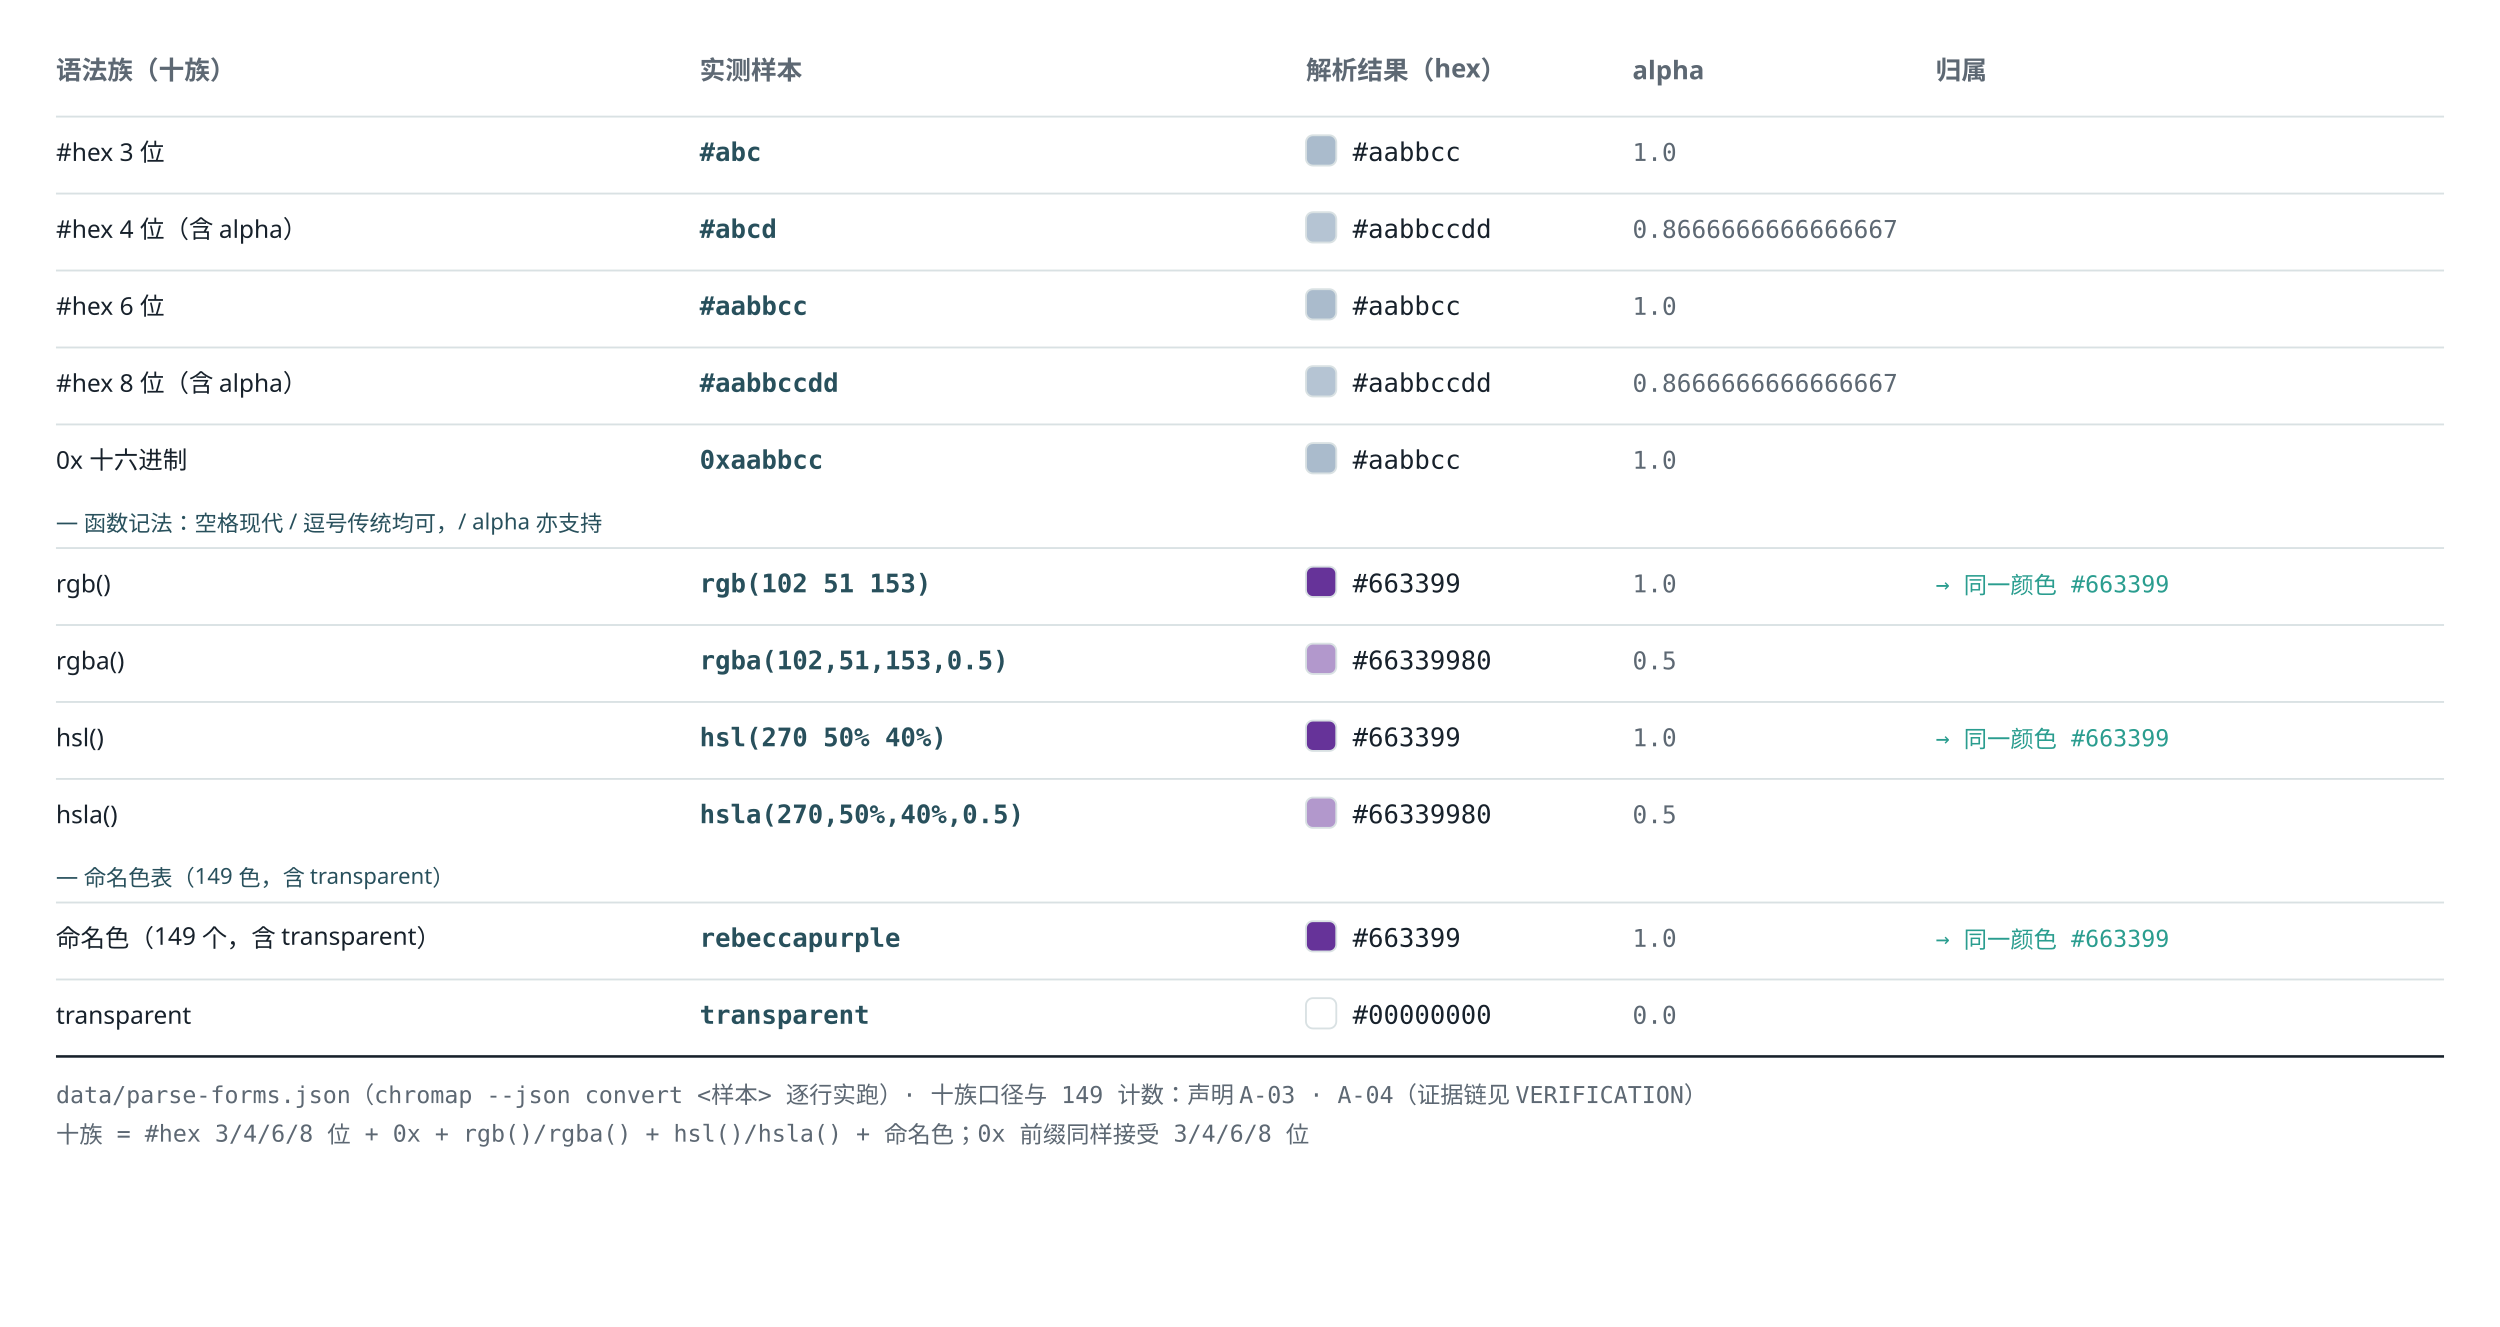
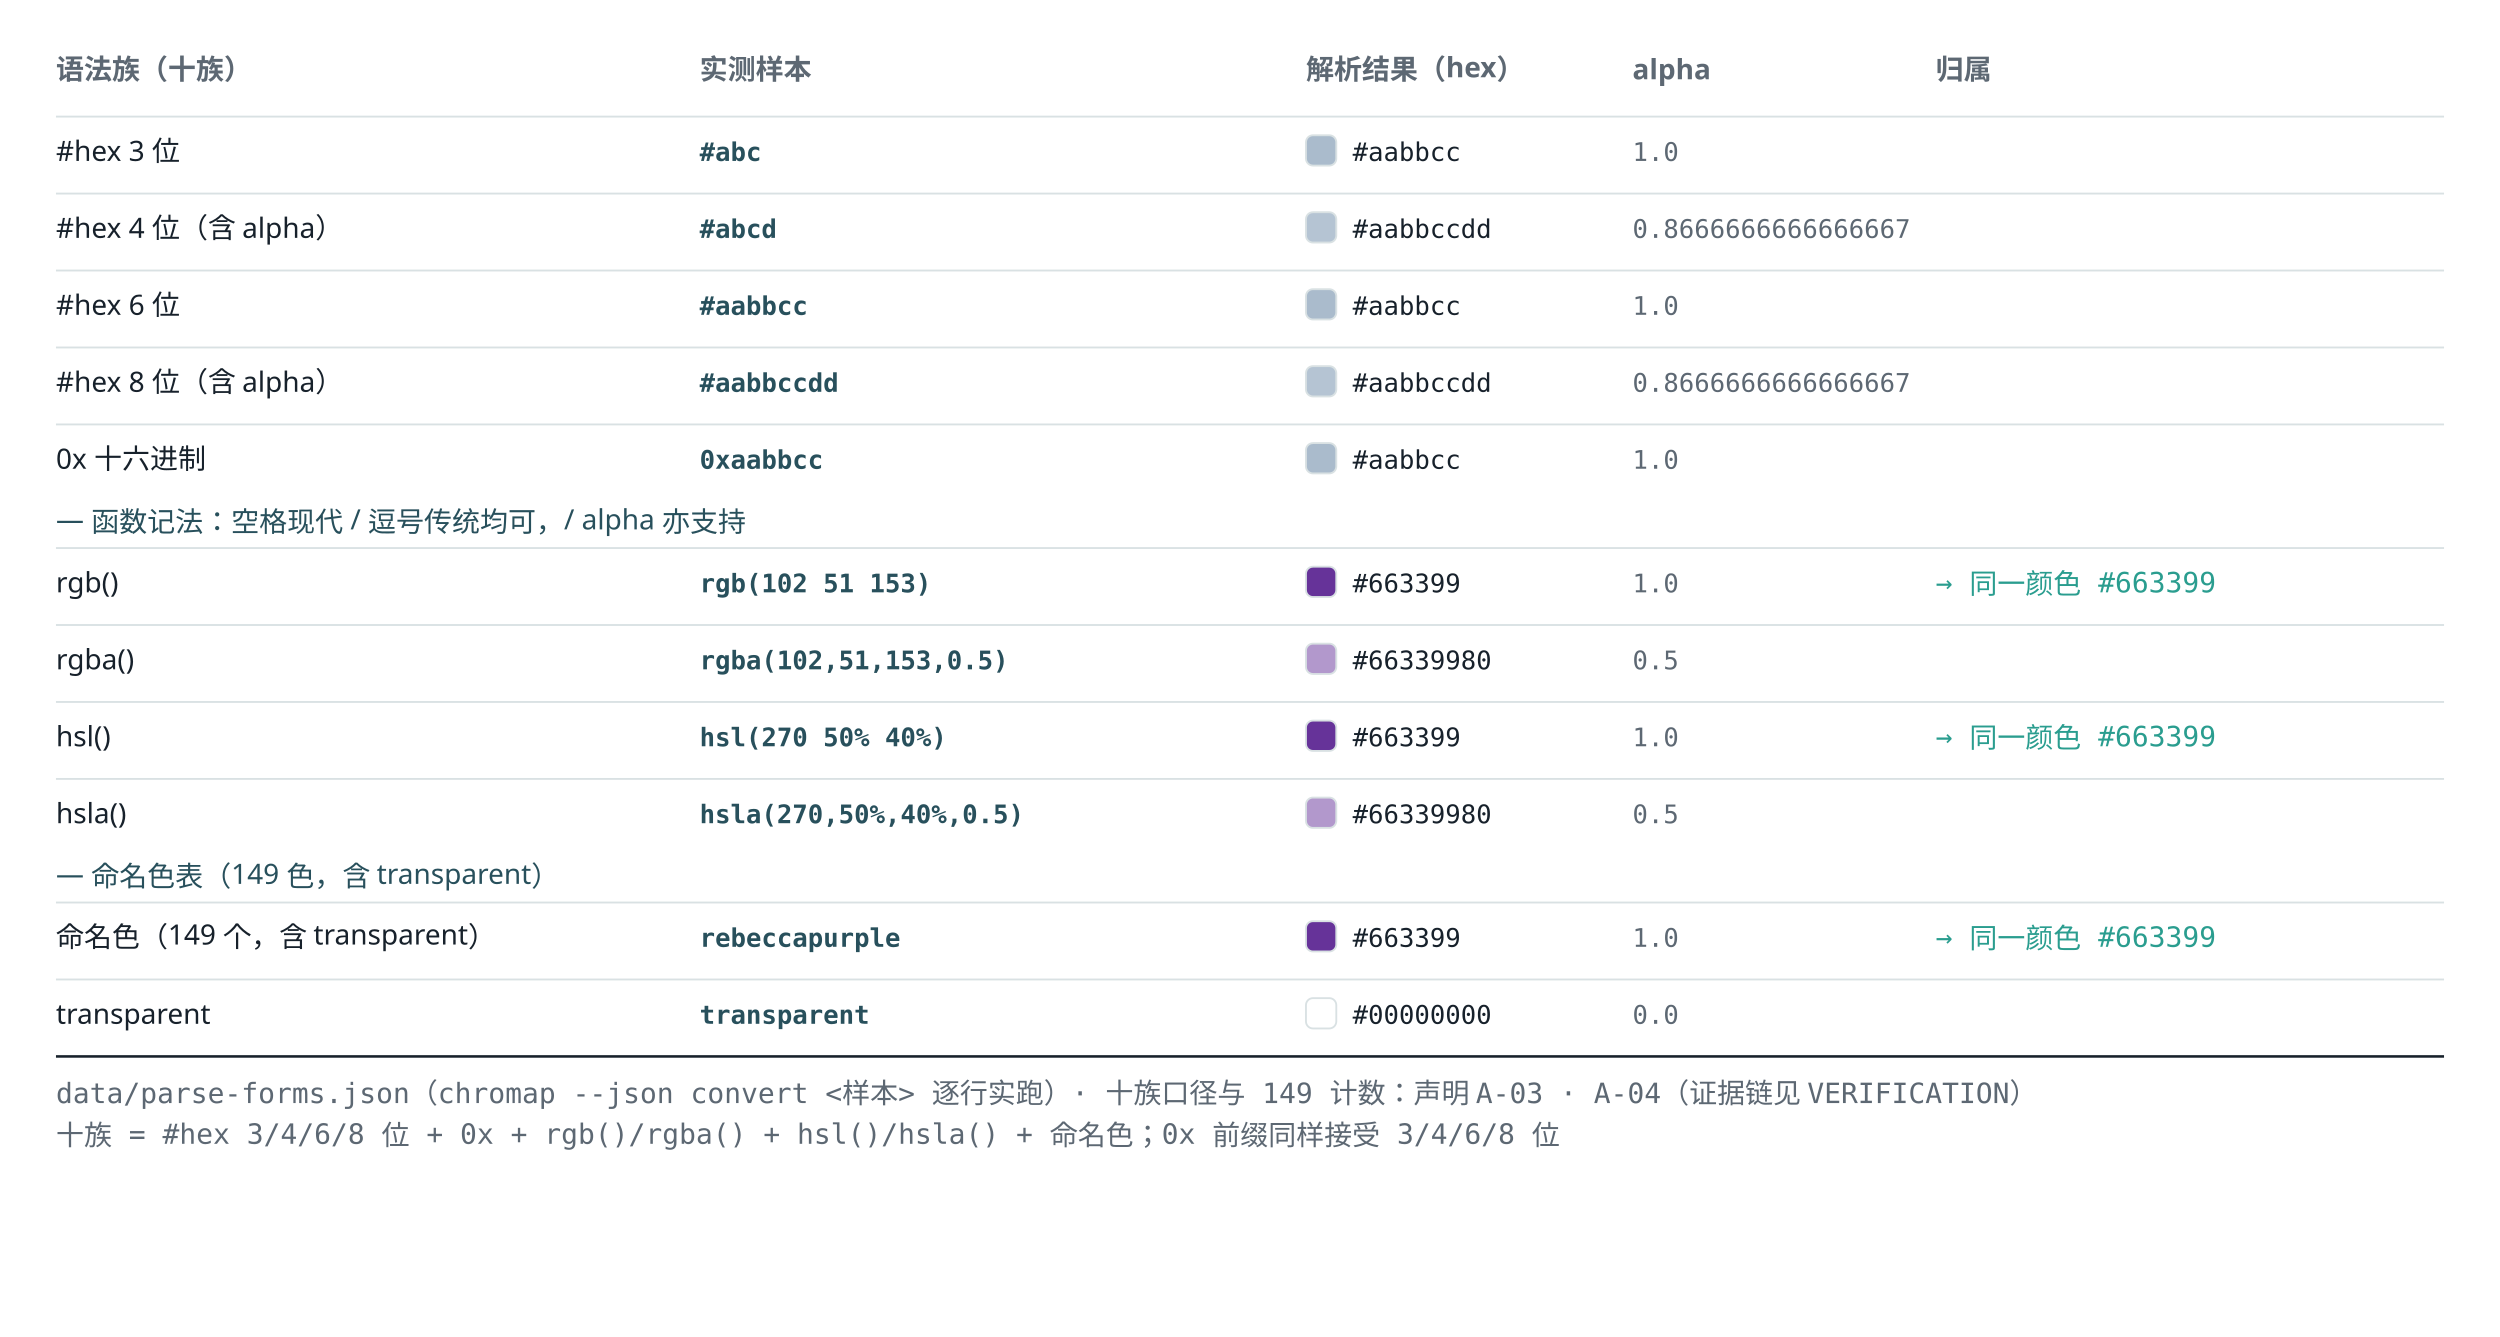
- <svg xmlns="http://www.w3.org/2000/svg" id="p-parse" viewBox="0 0 1072 569" width="1072" height="569" role="img">
+ <svg xmlns="http://www.w3.org/2000/svg" id="p-parse" viewBox="0 0 1072 573" width="1072" height="573" role="img">
  <defs>
    <marker id="p-parse-arrow" viewBox="0 0 10 10" refX="8.5" refY="5" markerWidth="5" markerHeight="5" orient="auto-start-reverse">
      <path d="M 0,1 L 9,5 L 0,9 z" fill="#356A79" />
    </marker>
  </defs>
-   <text x="24" y="34" font-size="11" fill="#5D6873" font-family="'Source Han Sans SC','PingFang SC',sans-serif" font-weight="600" text-anchor="start">语法族（十族）</text>
-   <text x="300" y="34" font-size="11" fill="#5D6873" font-family="'Source Han Sans SC','PingFang SC',sans-serif" font-weight="600" text-anchor="start">实测样本</text>
-   <text x="560" y="34" font-size="11" fill="#5D6873" font-family="'Source Han Sans SC','PingFang SC',sans-serif" font-weight="600" text-anchor="start">解析结果（hex）</text>
-   <text x="700" y="34" font-size="11" fill="#5D6873" font-family="'Source Han Sans SC','PingFang SC',sans-serif" font-weight="600" text-anchor="start">alpha</text>
-   <text x="830" y="34" font-size="11" fill="#5D6873" font-family="'Source Han Sans SC','PingFang SC',sans-serif" font-weight="600" text-anchor="start">归属</text>
+   <text x="24" y="34" font-size="12" fill="#5D6873" font-family="'Source Han Sans SC','PingFang SC',sans-serif" font-weight="600" text-anchor="start">语法族（十族）</text>
+   <text x="300" y="34" font-size="12" fill="#5D6873" font-family="'Source Han Sans SC','PingFang SC',sans-serif" font-weight="600" text-anchor="start">实测样本</text>
+   <text x="560" y="34" font-size="12" fill="#5D6873" font-family="'Source Han Sans SC','PingFang SC',sans-serif" font-weight="600" text-anchor="start">解析结果（hex）</text>
+   <text x="700" y="34" font-size="12" fill="#5D6873" font-family="'Source Han Sans SC','PingFang SC',sans-serif" font-weight="600" text-anchor="start">alpha</text>
+   <text x="830" y="34" font-size="12" fill="#5D6873" font-family="'Source Han Sans SC','PingFang SC',sans-serif" font-weight="600" text-anchor="start">归属</text>
  <line x1="24" y1="50" x2="1048" y2="50" stroke="#D9E1E3" stroke-width="0.8" stroke-linecap="butt" />
-   <text x="24" y="69" font-size="10.5" fill="#17212B" font-family="'Source Han Sans SC','PingFang SC',sans-serif" font-weight="400" text-anchor="start">#hex 3 位</text>
+   <text x="24" y="69" font-size="12" fill="#17212B" font-family="'Source Han Sans SC','PingFang SC',sans-serif" font-weight="400" text-anchor="start">#hex 3 位</text>
  <text x="300" y="69" font-size="11" fill="#28505C" font-family="'0xProto Nerd Font','SF Mono',Menlo,monospace" font-weight="600" text-anchor="start">#abc</text>
  <rect x="560" y="58" width="13" height="13" fill="#aabbcc" rx="3" stroke="#D9E1E3" stroke-width="0.8" />
  <text x="580" y="69" font-size="11" fill="#17212B" font-family="'0xProto Nerd Font','SF Mono',Menlo,monospace" font-weight="400" text-anchor="start">#aabbcc</text>
-   <text x="700" y="69" font-size="10.5" fill="#5D6873" font-family="'0xProto Nerd Font','SF Mono',Menlo,monospace" font-weight="400" text-anchor="start">1.0</text>
+   <text x="700" y="69" font-size="11" fill="#5D6873" font-family="'0xProto Nerd Font','SF Mono',Menlo,monospace" font-weight="400" text-anchor="start">1.0</text>
  <line x1="24" y1="83" x2="1048" y2="83" stroke="#D9E1E3" stroke-width="0.8" stroke-linecap="butt" />
-   <text x="24" y="102" font-size="10.5" fill="#17212B" font-family="'Source Han Sans SC','PingFang SC',sans-serif" font-weight="400" text-anchor="start">#hex 4 位（含 alpha）</text>
+   <text x="24" y="102" font-size="12" fill="#17212B" font-family="'Source Han Sans SC','PingFang SC',sans-serif" font-weight="400" text-anchor="start">#hex 4 位（含 alpha）</text>
  <text x="300" y="102" font-size="11" fill="#28505C" font-family="'0xProto Nerd Font','SF Mono',Menlo,monospace" font-weight="600" text-anchor="start">#abcd</text>
  <rect x="560" y="91" width="13" height="13" fill="#aabbccdd" rx="3" stroke="#D9E1E3" stroke-width="0.8" />
  <text x="580" y="102" font-size="11" fill="#17212B" font-family="'0xProto Nerd Font','SF Mono',Menlo,monospace" font-weight="400" text-anchor="start">#aabbccdd</text>
-   <text x="700" y="102" font-size="10.5" fill="#5D6873" font-family="'0xProto Nerd Font','SF Mono',Menlo,monospace" font-weight="400" text-anchor="start">0.8666666666666667</text>
+   <text x="700" y="102" font-size="11" fill="#5D6873" font-family="'0xProto Nerd Font','SF Mono',Menlo,monospace" font-weight="400" text-anchor="start">0.8666666666666667</text>
  <line x1="24" y1="116" x2="1048" y2="116" stroke="#D9E1E3" stroke-width="0.8" stroke-linecap="butt" />
-   <text x="24" y="135" font-size="10.5" fill="#17212B" font-family="'Source Han Sans SC','PingFang SC',sans-serif" font-weight="400" text-anchor="start">#hex 6 位</text>
+   <text x="24" y="135" font-size="12" fill="#17212B" font-family="'Source Han Sans SC','PingFang SC',sans-serif" font-weight="400" text-anchor="start">#hex 6 位</text>
  <text x="300" y="135" font-size="11" fill="#28505C" font-family="'0xProto Nerd Font','SF Mono',Menlo,monospace" font-weight="600" text-anchor="start">#aabbcc</text>
  <rect x="560" y="124" width="13" height="13" fill="#aabbcc" rx="3" stroke="#D9E1E3" stroke-width="0.8" />
  <text x="580" y="135" font-size="11" fill="#17212B" font-family="'0xProto Nerd Font','SF Mono',Menlo,monospace" font-weight="400" text-anchor="start">#aabbcc</text>
-   <text x="700" y="135" font-size="10.5" fill="#5D6873" font-family="'0xProto Nerd Font','SF Mono',Menlo,monospace" font-weight="400" text-anchor="start">1.0</text>
+   <text x="700" y="135" font-size="11" fill="#5D6873" font-family="'0xProto Nerd Font','SF Mono',Menlo,monospace" font-weight="400" text-anchor="start">1.0</text>
  <line x1="24" y1="149" x2="1048" y2="149" stroke="#D9E1E3" stroke-width="0.8" stroke-linecap="butt" />
-   <text x="24" y="168" font-size="10.5" fill="#17212B" font-family="'Source Han Sans SC','PingFang SC',sans-serif" font-weight="400" text-anchor="start">#hex 8 位（含 alpha）</text>
+   <text x="24" y="168" font-size="12" fill="#17212B" font-family="'Source Han Sans SC','PingFang SC',sans-serif" font-weight="400" text-anchor="start">#hex 8 位（含 alpha）</text>
  <text x="300" y="168" font-size="11" fill="#28505C" font-family="'0xProto Nerd Font','SF Mono',Menlo,monospace" font-weight="600" text-anchor="start">#aabbccdd</text>
  <rect x="560" y="157" width="13" height="13" fill="#aabbccdd" rx="3" stroke="#D9E1E3" stroke-width="0.8" />
  <text x="580" y="168" font-size="11" fill="#17212B" font-family="'0xProto Nerd Font','SF Mono',Menlo,monospace" font-weight="400" text-anchor="start">#aabbccdd</text>
-   <text x="700" y="168" font-size="10.5" fill="#5D6873" font-family="'0xProto Nerd Font','SF Mono',Menlo,monospace" font-weight="400" text-anchor="start">0.8666666666666667</text>
+   <text x="700" y="168" font-size="11" fill="#5D6873" font-family="'0xProto Nerd Font','SF Mono',Menlo,monospace" font-weight="400" text-anchor="start">0.8666666666666667</text>
  <line x1="24" y1="182" x2="1048" y2="182" stroke="#D9E1E3" stroke-width="0.8" stroke-linecap="butt" />
-   <text x="24" y="201" font-size="10.5" fill="#17212B" font-family="'Source Han Sans SC','PingFang SC',sans-serif" font-weight="400" text-anchor="start">0x 十六进制</text>
+   <text x="24" y="201" font-size="12" fill="#17212B" font-family="'Source Han Sans SC','PingFang SC',sans-serif" font-weight="400" text-anchor="start">0x 十六进制</text>
  <text x="300" y="201" font-size="11" fill="#28505C" font-family="'0xProto Nerd Font','SF Mono',Menlo,monospace" font-weight="600" text-anchor="start">0xaabbcc</text>
  <rect x="560" y="190" width="13" height="13" fill="#aabbcc" rx="3" stroke="#D9E1E3" stroke-width="0.8" />
  <text x="580" y="201" font-size="11" fill="#17212B" font-family="'0xProto Nerd Font','SF Mono',Menlo,monospace" font-weight="400" text-anchor="start">#aabbcc</text>
-   <text x="700" y="201" font-size="10.5" fill="#5D6873" font-family="'0xProto Nerd Font','SF Mono',Menlo,monospace" font-weight="400" text-anchor="start">1.0</text>
-   <text x="24" y="227" font-size="9.5" fill="#28505C" font-family="'Source Han Sans SC','PingFang SC',sans-serif" font-weight="400" text-anchor="start">— 函数记法：空格现代 / 逗号传统均可，/ alpha 亦支持</text>
+   <text x="700" y="201" font-size="11" fill="#5D6873" font-family="'0xProto Nerd Font','SF Mono',Menlo,monospace" font-weight="400" text-anchor="start">1.0</text>
+   <text x="24" y="227" font-size="12" fill="#28505C" font-family="'Source Han Sans SC','PingFang SC',sans-serif" font-weight="400" text-anchor="start">— 函数记法：空格现代 / 逗号传统均可，/ alpha 亦支持</text>
  <line x1="24" y1="235" x2="1048" y2="235" stroke="#D9E1E3" stroke-width="0.8" stroke-linecap="butt" />
-   <text x="24" y="254" font-size="10.5" fill="#17212B" font-family="'Source Han Sans SC','PingFang SC',sans-serif" font-weight="400" text-anchor="start">rgb()</text>
+   <text x="24" y="254" font-size="12" fill="#17212B" font-family="'Source Han Sans SC','PingFang SC',sans-serif" font-weight="400" text-anchor="start">rgb()</text>
  <text x="300" y="254" font-size="11" fill="#28505C" font-family="'0xProto Nerd Font','SF Mono',Menlo,monospace" font-weight="600" text-anchor="start">rgb(102 51 153)</text>
  <rect x="560" y="243" width="13" height="13" fill="#663399" rx="3" stroke="#D9E1E3" stroke-width="0.8" />
  <text x="580" y="254" font-size="11" fill="#17212B" font-family="'0xProto Nerd Font','SF Mono',Menlo,monospace" font-weight="400" text-anchor="start">#663399</text>
-   <text x="700" y="254" font-size="10.5" fill="#5D6873" font-family="'0xProto Nerd Font','SF Mono',Menlo,monospace" font-weight="400" text-anchor="start">1.0</text>
-   <text x="830" y="254" font-size="10" fill="#2A9D8F" font-family="'0xProto Nerd Font','SF Mono',Menlo,monospace" font-weight="400" text-anchor="start">→ 同一颜色 #663399</text>
+   <text x="700" y="254" font-size="11" fill="#5D6873" font-family="'0xProto Nerd Font','SF Mono',Menlo,monospace" font-weight="400" text-anchor="start">1.0</text>
+   <text x="830" y="254" font-size="12" fill="#2A9D8F" font-family="'0xProto Nerd Font','SF Mono',Menlo,monospace" font-weight="400" text-anchor="start">→ 同一颜色 #663399</text>
  <line x1="24" y1="268" x2="1048" y2="268" stroke="#D9E1E3" stroke-width="0.8" stroke-linecap="butt" />
-   <text x="24" y="287" font-size="10.5" fill="#17212B" font-family="'Source Han Sans SC','PingFang SC',sans-serif" font-weight="400" text-anchor="start">rgba()</text>
+   <text x="24" y="287" font-size="12" fill="#17212B" font-family="'Source Han Sans SC','PingFang SC',sans-serif" font-weight="400" text-anchor="start">rgba()</text>
  <text x="300" y="287" font-size="11" fill="#28505C" font-family="'0xProto Nerd Font','SF Mono',Menlo,monospace" font-weight="600" text-anchor="start">rgba(102,51,153,0.5)</text>
  <rect x="560" y="276" width="13" height="13" fill="#66339980" rx="3" stroke="#D9E1E3" stroke-width="0.8" />
  <text x="580" y="287" font-size="11" fill="#17212B" font-family="'0xProto Nerd Font','SF Mono',Menlo,monospace" font-weight="400" text-anchor="start">#66339980</text>
-   <text x="700" y="287" font-size="10.5" fill="#5D6873" font-family="'0xProto Nerd Font','SF Mono',Menlo,monospace" font-weight="400" text-anchor="start">0.5</text>
+   <text x="700" y="287" font-size="11" fill="#5D6873" font-family="'0xProto Nerd Font','SF Mono',Menlo,monospace" font-weight="400" text-anchor="start">0.5</text>
  <line x1="24" y1="301" x2="1048" y2="301" stroke="#D9E1E3" stroke-width="0.8" stroke-linecap="butt" />
-   <text x="24" y="320" font-size="10.5" fill="#17212B" font-family="'Source Han Sans SC','PingFang SC',sans-serif" font-weight="400" text-anchor="start">hsl()</text>
+   <text x="24" y="320" font-size="12" fill="#17212B" font-family="'Source Han Sans SC','PingFang SC',sans-serif" font-weight="400" text-anchor="start">hsl()</text>
  <text x="300" y="320" font-size="11" fill="#28505C" font-family="'0xProto Nerd Font','SF Mono',Menlo,monospace" font-weight="600" text-anchor="start">hsl(270 50% 40%)</text>
  <rect x="560" y="309" width="13" height="13" fill="#663399" rx="3" stroke="#D9E1E3" stroke-width="0.8" />
  <text x="580" y="320" font-size="11" fill="#17212B" font-family="'0xProto Nerd Font','SF Mono',Menlo,monospace" font-weight="400" text-anchor="start">#663399</text>
-   <text x="700" y="320" font-size="10.5" fill="#5D6873" font-family="'0xProto Nerd Font','SF Mono',Menlo,monospace" font-weight="400" text-anchor="start">1.0</text>
-   <text x="830" y="320" font-size="10" fill="#2A9D8F" font-family="'0xProto Nerd Font','SF Mono',Menlo,monospace" font-weight="400" text-anchor="start">→ 同一颜色 #663399</text>
+   <text x="700" y="320" font-size="11" fill="#5D6873" font-family="'0xProto Nerd Font','SF Mono',Menlo,monospace" font-weight="400" text-anchor="start">1.0</text>
+   <text x="830" y="320" font-size="12" fill="#2A9D8F" font-family="'0xProto Nerd Font','SF Mono',Menlo,monospace" font-weight="400" text-anchor="start">→ 同一颜色 #663399</text>
  <line x1="24" y1="334" x2="1048" y2="334" stroke="#D9E1E3" stroke-width="0.8" stroke-linecap="butt" />
-   <text x="24" y="353" font-size="10.5" fill="#17212B" font-family="'Source Han Sans SC','PingFang SC',sans-serif" font-weight="400" text-anchor="start">hsla()</text>
+   <text x="24" y="353" font-size="12" fill="#17212B" font-family="'Source Han Sans SC','PingFang SC',sans-serif" font-weight="400" text-anchor="start">hsla()</text>
  <text x="300" y="353" font-size="11" fill="#28505C" font-family="'0xProto Nerd Font','SF Mono',Menlo,monospace" font-weight="600" text-anchor="start">hsla(270,50%,40%,0.5)</text>
  <rect x="560" y="342" width="13" height="13" fill="#66339980" rx="3" stroke="#D9E1E3" stroke-width="0.8" />
  <text x="580" y="353" font-size="11" fill="#17212B" font-family="'0xProto Nerd Font','SF Mono',Menlo,monospace" font-weight="400" text-anchor="start">#66339980</text>
-   <text x="700" y="353" font-size="10.5" fill="#5D6873" font-family="'0xProto Nerd Font','SF Mono',Menlo,monospace" font-weight="400" text-anchor="start">0.5</text>
-   <text x="24" y="379" font-size="9.5" fill="#28505C" font-family="'Source Han Sans SC','PingFang SC',sans-serif" font-weight="400" text-anchor="start">— 命名色表（149 色，含 transparent）</text>
+   <text x="700" y="353" font-size="11" fill="#5D6873" font-family="'0xProto Nerd Font','SF Mono',Menlo,monospace" font-weight="400" text-anchor="start">0.5</text>
+   <text x="24" y="379" font-size="12" fill="#28505C" font-family="'Source Han Sans SC','PingFang SC',sans-serif" font-weight="400" text-anchor="start">— 命名色表（149 色，含 transparent）</text>
  <line x1="24" y1="387" x2="1048" y2="387" stroke="#D9E1E3" stroke-width="0.8" stroke-linecap="butt" />
-   <text x="24" y="406" font-size="10.5" fill="#17212B" font-family="'Source Han Sans SC','PingFang SC',sans-serif" font-weight="400" text-anchor="start">命名色（149 个，含 transparent）</text>
+   <text x="24" y="406" font-size="12" fill="#17212B" font-family="'Source Han Sans SC','PingFang SC',sans-serif" font-weight="400" text-anchor="start">命名色（149 个，含 transparent）</text>
  <text x="300" y="406" font-size="11" fill="#28505C" font-family="'0xProto Nerd Font','SF Mono',Menlo,monospace" font-weight="600" text-anchor="start">rebeccapurple</text>
  <rect x="560" y="395" width="13" height="13" fill="#663399" rx="3" stroke="#D9E1E3" stroke-width="0.8" />
  <text x="580" y="406" font-size="11" fill="#17212B" font-family="'0xProto Nerd Font','SF Mono',Menlo,monospace" font-weight="400" text-anchor="start">#663399</text>
-   <text x="700" y="406" font-size="10.5" fill="#5D6873" font-family="'0xProto Nerd Font','SF Mono',Menlo,monospace" font-weight="400" text-anchor="start">1.0</text>
-   <text x="830" y="406" font-size="10" fill="#2A9D8F" font-family="'0xProto Nerd Font','SF Mono',Menlo,monospace" font-weight="400" text-anchor="start">→ 同一颜色 #663399</text>
+   <text x="700" y="406" font-size="11" fill="#5D6873" font-family="'0xProto Nerd Font','SF Mono',Menlo,monospace" font-weight="400" text-anchor="start">1.0</text>
+   <text x="830" y="406" font-size="12" fill="#2A9D8F" font-family="'0xProto Nerd Font','SF Mono',Menlo,monospace" font-weight="400" text-anchor="start">→ 同一颜色 #663399</text>
  <line x1="24" y1="420" x2="1048" y2="420" stroke="#D9E1E3" stroke-width="0.8" stroke-linecap="butt" />
-   <text x="24" y="439" font-size="10.5" fill="#17212B" font-family="'Source Han Sans SC','PingFang SC',sans-serif" font-weight="400" text-anchor="start">transparent</text>
+   <text x="24" y="439" font-size="12" fill="#17212B" font-family="'Source Han Sans SC','PingFang SC',sans-serif" font-weight="400" text-anchor="start">transparent</text>
  <text x="300" y="439" font-size="11" fill="#28505C" font-family="'0xProto Nerd Font','SF Mono',Menlo,monospace" font-weight="600" text-anchor="start">transparent</text>
  <rect x="560" y="428" width="13" height="13" fill="#00000000" rx="3" stroke="#D9E1E3" stroke-width="0.8" />
  <text x="580" y="439" font-size="11" fill="#17212B" font-family="'0xProto Nerd Font','SF Mono',Menlo,monospace" font-weight="400" text-anchor="start">#00000000</text>
-   <text x="700" y="439" font-size="10.5" fill="#5D6873" font-family="'0xProto Nerd Font','SF Mono',Menlo,monospace" font-weight="400" text-anchor="start">0.0</text>
+   <text x="700" y="439" font-size="11" fill="#5D6873" font-family="'0xProto Nerd Font','SF Mono',Menlo,monospace" font-weight="400" text-anchor="start">0.0</text>
  <line x1="24" y1="453" x2="1048" y2="453" stroke="#17212B" stroke-width="1.1" stroke-linecap="butt" />
-   <text x="24" y="473" font-size="10" fill="#5D6873" font-family="'0xProto Nerd Font','SF Mono',Menlo,monospace" font-weight="400" text-anchor="start">data/parse-forms.json（chromap --json convert &lt;样本&gt; 逐行实跑）· 十族口径与 149 计数：声明 A-03 · A-04（证据链见 VERIFICATION）</text>
-   <text x="24" y="490" font-size="10" fill="#5D6873" font-family="'0xProto Nerd Font','SF Mono',Menlo,monospace" font-weight="400" text-anchor="start">十族 = #hex 3/4/6/8 位 + 0x + rgb()/rgba() + hsl()/hsla() + 命名色；0x 前缀同样接受 3/4/6/8 位</text>
+   <text x="24" y="473" font-size="12" fill="#5D6873" font-family="'0xProto Nerd Font','SF Mono',Menlo,monospace" font-weight="400" text-anchor="start">data/parse-forms.json（chromap --json convert &lt;样本&gt; 逐行实跑）· 十族口径与 149 计数：声明 A-03 · A-04（证据链见 VERIFICATION）</text>
+   <text x="24" y="491" font-size="12" fill="#5D6873" font-family="'0xProto Nerd Font','SF Mono',Menlo,monospace" font-weight="400" text-anchor="start">十族 = #hex 3/4/6/8 位 + 0x + rgb()/rgba() + hsl()/hsla() + 命名色；0x 前缀同样接受 3/4/6/8 位</text>
</svg>
